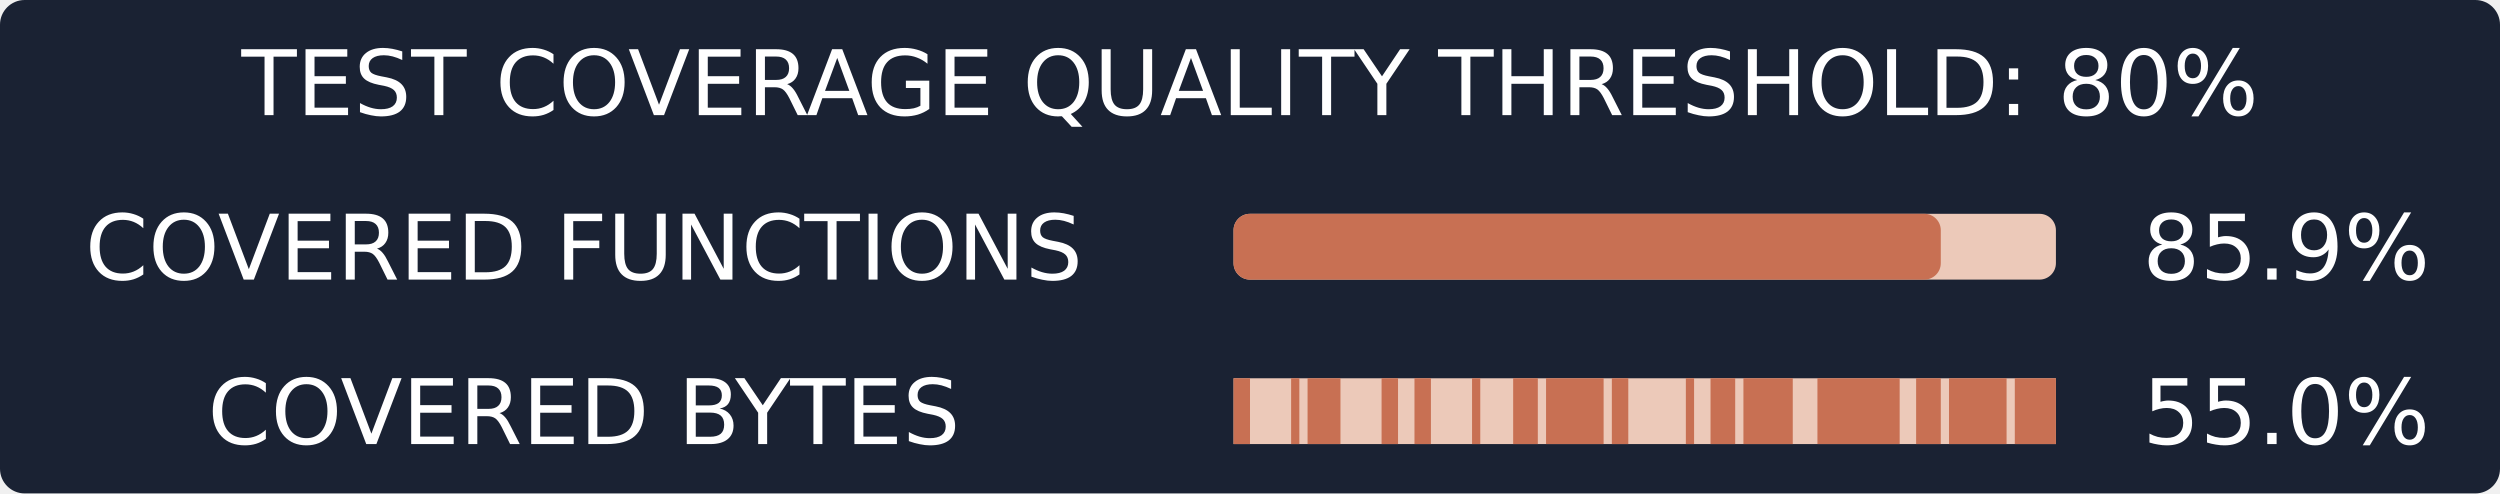
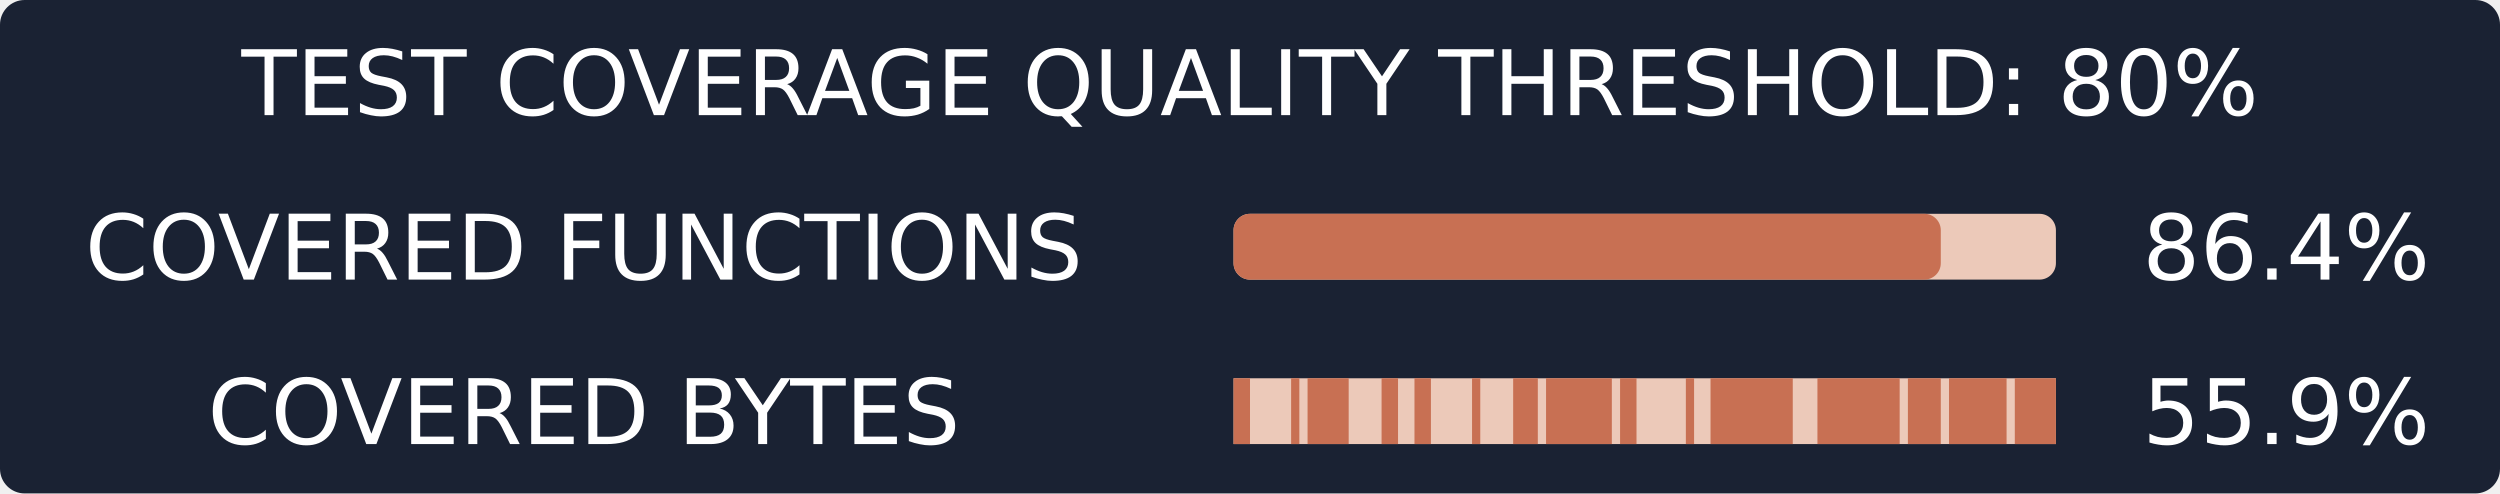
- <svg xmlns="http://www.w3.org/2000/svg" width="304" height="60" role="img" aria-label="decomp: 85.9% of functions, 55.0% of code bytes done; a function counts as done when its tests ran at least 80% of the original (the test coverage quality threshold)">
+ <svg xmlns="http://www.w3.org/2000/svg" width="304" height="60" role="img" aria-label="decomp: 86.4% of functions, 55.9% of code bytes done; a function counts as done when its tests ran at least 80% of the original (the test coverage quality threshold)">
  <clipPath id="r">
    <rect width="304" height="60" rx="3" />
  </clipPath>
  <g clip-path="url(#r)">
    <rect width="304" height="60" fill="#1a2233" />
    <rect x="150" y="26" width="100" height="8" rx="2" fill="#ecc9b9" />
    <rect x="150" y="26" width="86" height="8" rx="2" fill="#c87053" />
    <rect x="150" y="46" width="100" height="8" fill="#ecc9b9" />
    <rect x="150" y="46" width="2" height="8" fill="#c87053" />
    <rect x="157" y="46" width="1" height="8" fill="#c87053" />
-     <rect x="159" y="46" width="4" height="8" fill="#c87053" />
+     <rect x="159" y="46" width="5" height="8" fill="#c87053" />
    <rect x="168" y="46" width="2" height="8" fill="#c87053" />
    <rect x="172" y="46" width="2" height="8" fill="#c87053" />
    <rect x="179" y="46" width="1" height="8" fill="#c87053" />
    <rect x="184" y="46" width="3" height="8" fill="#c87053" />
-     <rect x="188" y="46" width="7" height="8" fill="#c87053" />
-     <rect x="196" y="46" width="2" height="8" fill="#c87053" />
+     <rect x="188" y="46" width="8" height="8" fill="#c87053" />
+     <rect x="197" y="46" width="2" height="8" fill="#c87053" />
    <rect x="205" y="46" width="1" height="8" fill="#c87053" />
-     <rect x="208" y="46" width="3" height="8" fill="#c87053" />
-     <rect x="212" y="46" width="6" height="8" fill="#c87053" />
+     <rect x="208" y="46" width="10" height="8" fill="#c87053" />
    <rect x="221" y="46" width="10" height="8" fill="#c87053" />
-     <rect x="233" y="46" width="3" height="8" fill="#c87053" />
+     <rect x="232" y="46" width="4" height="8" fill="#c87053" />
    <rect x="237" y="46" width="7" height="8" fill="#c87053" />
    <rect x="245" y="46" width="5" height="8" fill="#c87053" />
  </g>
  <g fill="#fff" font-family="Verdana,DejaVu Sans,sans-serif" font-size="11" text-anchor="middle">
    <text x="71" y="34">COVERED FUNCTIONS</text>
    <text x="71" y="54">COVERED BYTES</text>
-     <text x="278" y="34">85.9%</text>
-     <text x="278" y="54">55.0%</text>
+     <text x="278" y="34">86.4%</text>
+     <text x="278" y="54">55.9%</text>
    <text x="152" y="14">TEST COVERAGE QUALITY THRESHOLD: 80%</text>
  </g>
</svg>
